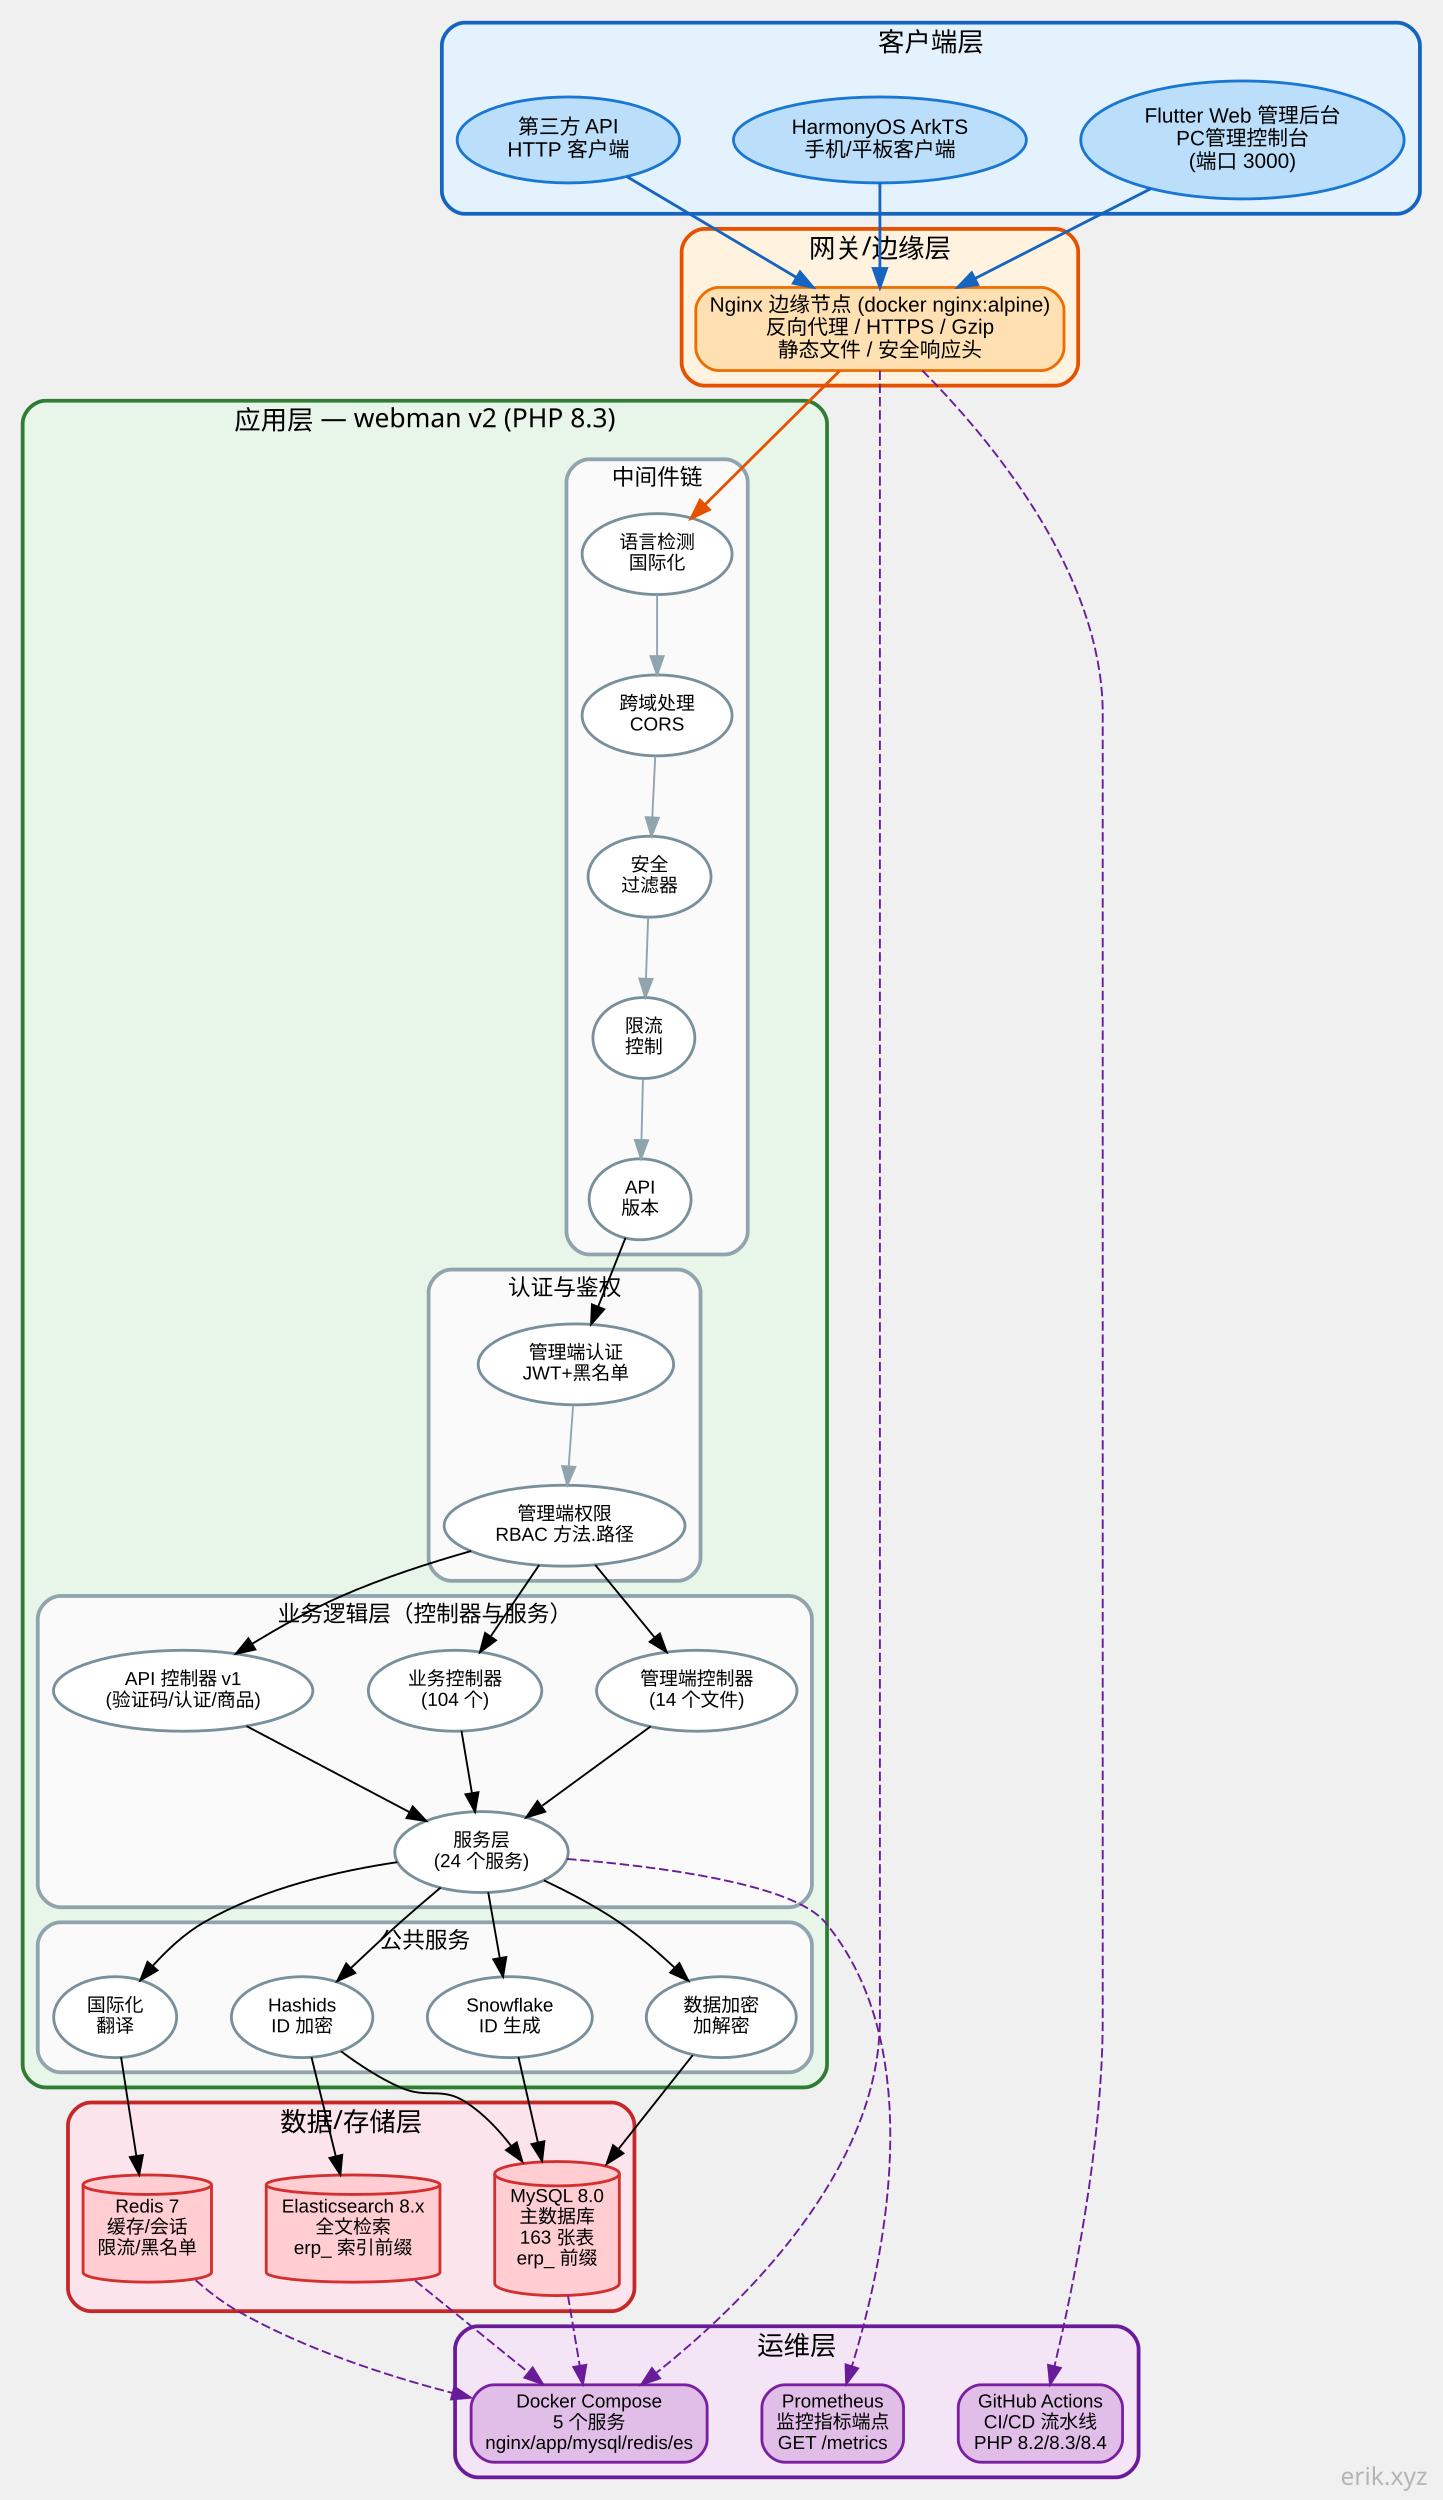
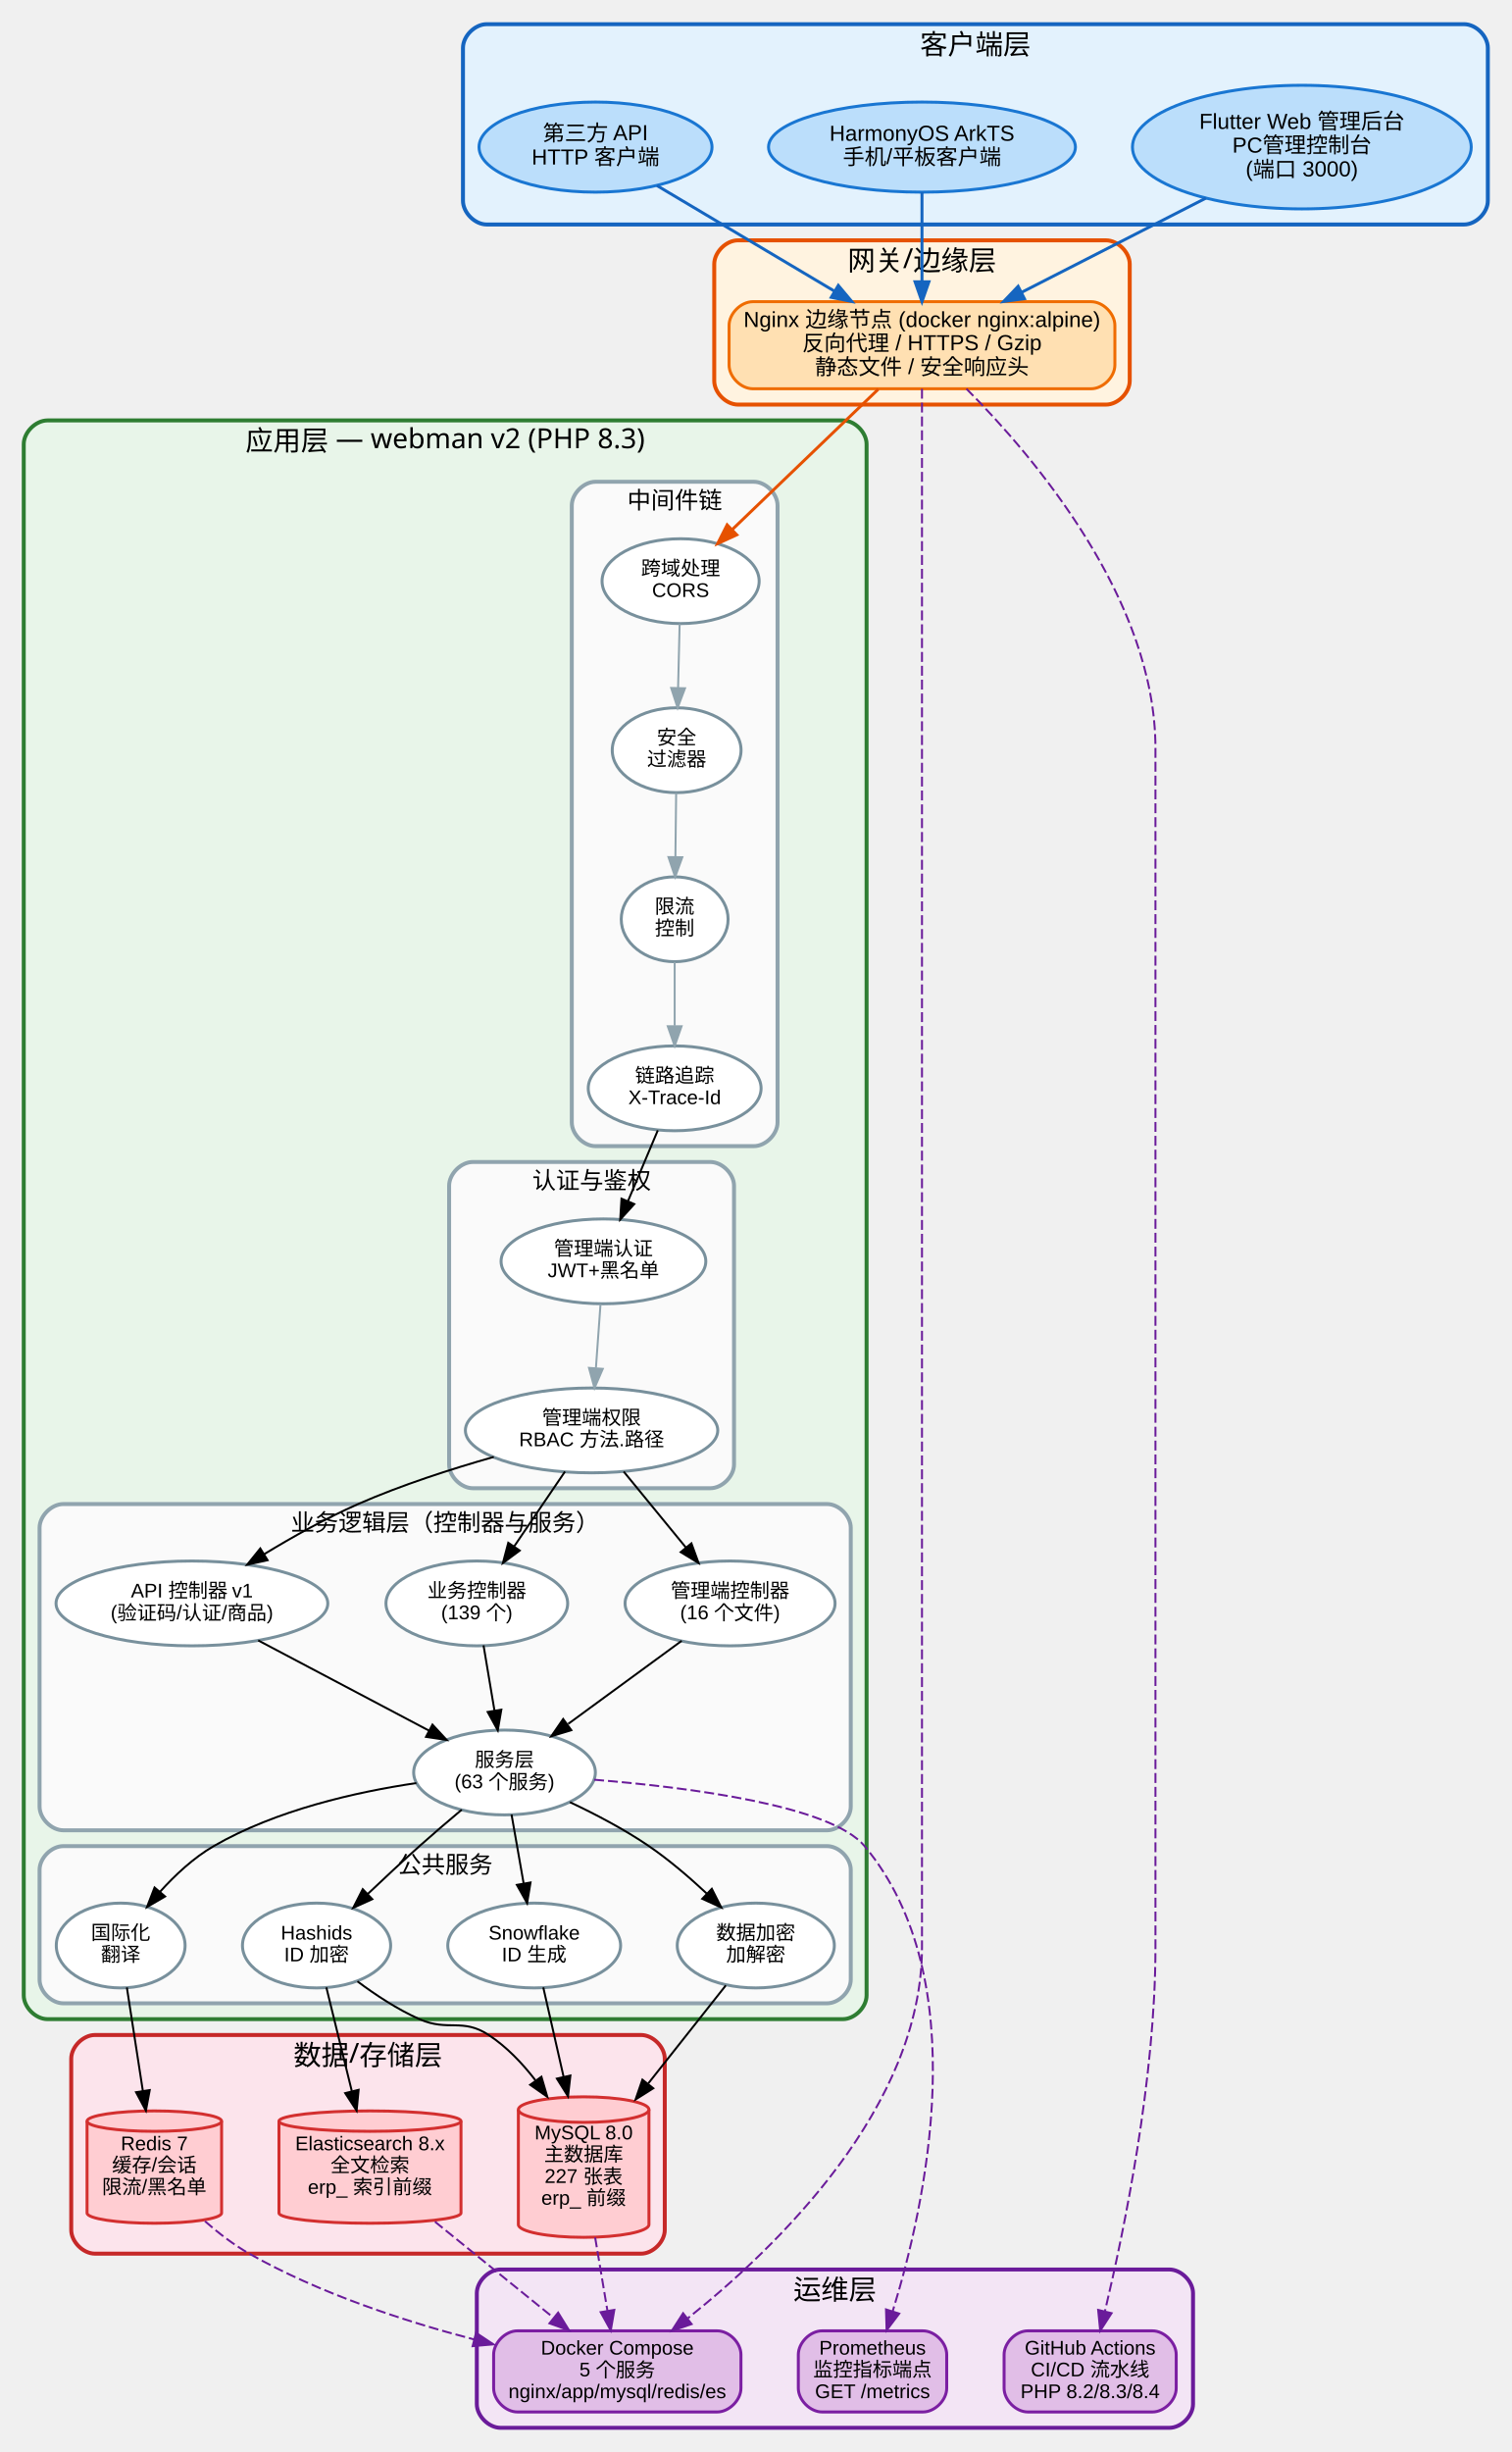
- <svg xmlns="http://www.w3.org/2000/svg" width="764pt" height="1324pt" viewBox="0.00 0.00 764.00 1323.99">
-   <g id="graph0" class="graph" transform="scale(1 1) rotate(0) translate(4 1319.99)">
+ <svg xmlns="http://www.w3.org/2000/svg" width="764pt" height="1239pt" viewBox="0.00 0.00 764.00 1238.56">
+   <g id="graph0" class="graph" transform="scale(1 1) rotate(0) translate(4 1234.56)">
    <g id="clust1" class="cluster">
-       <path fill="#e3f2fd" stroke="#1565c0" stroke-width="2" d="M242,-1206.76C242,-1206.76 736,-1206.76 736,-1206.76 742,-1206.76 748,-1212.76 748,-1218.76 748,-1218.76 748,-1295.99 748,-1295.99 748,-1301.99 742,-1307.99 736,-1307.99 736,-1307.99 242,-1307.99 242,-1307.99 236,-1307.99 230,-1301.99 230,-1295.99 230,-1295.99 230,-1218.76 230,-1218.76 230,-1212.76 236,-1206.76 242,-1206.76" />
-       <text text-anchor="middle" x="489" y="-1292.79" font-family="Arial Bold" font-size="14.00">客户端层</text>
+       <path fill="#e3f2fd" stroke="#1565c0" stroke-width="2" d="M242,-1121.34C242,-1121.34 736,-1121.34 736,-1121.34 742,-1121.34 748,-1127.34 748,-1133.34 748,-1133.34 748,-1210.56 748,-1210.56 748,-1216.56 742,-1222.56 736,-1222.56 736,-1222.56 242,-1222.56 242,-1222.56 236,-1222.56 230,-1216.56 230,-1210.56 230,-1210.56 230,-1133.34 230,-1133.34 230,-1127.34 236,-1121.34 242,-1121.34" />
+       <text text-anchor="middle" x="489" y="-1207.36" font-family="Arial Bold" font-size="14.00">客户端层</text>
    </g>
    <g id="clust2" class="cluster">
-       <path fill="#fff3e0" stroke="#e65100" stroke-width="2" d="M369,-1115.76C369,-1115.76 555,-1115.76 555,-1115.76 561,-1115.76 567,-1121.76 567,-1127.76 567,-1127.76 567,-1186.76 567,-1186.76 567,-1192.76 561,-1198.76 555,-1198.76 555,-1198.76 369,-1198.76 369,-1198.76 363,-1198.76 357,-1192.76 357,-1186.76 357,-1186.76 357,-1127.76 357,-1127.76 357,-1121.76 363,-1115.76 369,-1115.76" />
-       <text text-anchor="middle" x="462" y="-1183.56" font-family="Arial Bold" font-size="14.00">网关/边缘层</text>
+       <path fill="#fff3e0" stroke="#e65100" stroke-width="2" d="M369,-1030.34C369,-1030.34 555,-1030.34 555,-1030.34 561,-1030.34 567,-1036.34 567,-1042.34 567,-1042.34 567,-1101.34 567,-1101.34 567,-1107.34 561,-1113.34 555,-1113.34 555,-1113.34 369,-1113.34 369,-1113.34 363,-1113.34 357,-1107.34 357,-1101.34 357,-1101.34 357,-1042.34 357,-1042.34 357,-1036.34 363,-1030.34 369,-1030.34" />
+       <text text-anchor="middle" x="462" y="-1098.14" font-family="Arial Bold" font-size="14.00">网关/边缘层</text>
    </g>
    <g id="clust3" class="cluster">
-       <path fill="#e8f5e9" stroke="#2e7d32" stroke-width="2" d="M20,-214.5C20,-214.5 422,-214.5 422,-214.5 428,-214.5 434,-220.5 434,-226.5 434,-226.5 434,-1095.76 434,-1095.76 434,-1101.76 428,-1107.76 422,-1107.76 422,-1107.76 20,-1107.76 20,-1107.76 14,-1107.76 8,-1101.76 8,-1095.76 8,-1095.76 8,-226.5 8,-226.5 8,-220.5 14,-214.5 20,-214.5" />
-       <text text-anchor="middle" x="221" y="-1092.56" font-family="Arial Bold" font-size="14.00">应用层 — webman v2 (PHP 8.3)</text>
+       <path fill="#e8f5e9" stroke="#2e7d32" stroke-width="2" d="M20,-214.5C20,-214.5 422,-214.5 422,-214.5 428,-214.5 434,-220.5 434,-226.5 434,-226.5 434,-1010.34 434,-1010.34 434,-1016.34 428,-1022.34 422,-1022.34 422,-1022.34 20,-1022.34 20,-1022.34 14,-1022.34 8,-1016.34 8,-1010.34 8,-1010.34 8,-226.5 8,-226.5 8,-220.5 14,-214.5 20,-214.5" />
+       <text text-anchor="middle" x="221" y="-1007.14" font-family="Arial Bold" font-size="14.00">应用层 — webman v2 (PHP 8.3)</text>
    </g>
    <g id="clust4" class="cluster">
-       <path fill="#fafafa" stroke="#90a4ae" stroke-width="2" d="M308,-655.63C308,-655.63 380,-655.63 380,-655.63 386,-655.63 392,-661.63 392,-667.63 392,-667.63 392,-1064.76 392,-1064.76 392,-1070.76 386,-1076.76 380,-1076.76 380,-1076.76 308,-1076.76 308,-1076.76 302,-1076.76 296,-1070.76 296,-1064.76 296,-1064.76 296,-667.63 296,-667.63 296,-661.63 302,-655.63 308,-655.63" />
-       <text text-anchor="middle" x="344" y="-1063.16" font-family="Arial Bold" font-size="12.00">中间件链</text>
+       <path fill="#fafafa" stroke="#90a4ae" stroke-width="2" d="M297,-655.63C297,-655.63 377,-655.63 377,-655.63 383,-655.63 389,-661.63 389,-667.63 389,-667.63 389,-979.34 389,-979.34 389,-985.34 383,-991.34 377,-991.34 377,-991.34 297,-991.34 297,-991.34 291,-991.34 285,-985.34 285,-979.34 285,-979.34 285,-667.63 285,-667.63 285,-661.63 291,-655.63 297,-655.63" />
+       <text text-anchor="middle" x="337" y="-977.74" font-family="Arial Bold" font-size="12.00">中间件链</text>
    </g>
    <g id="clust5" class="cluster">
      <path fill="#fafafa" stroke="#90a4ae" stroke-width="2" d="M235,-482.78C235,-482.78 355,-482.78 355,-482.78 361,-482.78 367,-488.78 367,-494.78 367,-494.78 367,-635.63 367,-635.63 367,-641.63 361,-647.63 355,-647.63 355,-647.63 235,-647.63 235,-647.63 229,-647.63 223,-641.63 223,-635.63 223,-635.63 223,-494.78 223,-494.78 223,-488.78 229,-482.78 235,-482.78" />
      <text text-anchor="middle" x="295" y="-634.03" font-family="Arial Bold" font-size="12.00">认证与鉴权</text>
    </g>
    <g id="clust6" class="cluster">
      <path fill="#fafafa" stroke="#90a4ae" stroke-width="2" d="M28,-309.93C28,-309.93 414,-309.93 414,-309.93 420,-309.93 426,-315.93 426,-321.93 426,-321.93 426,-462.78 426,-462.78 426,-468.78 420,-474.78 414,-474.78 414,-474.78 28,-474.78 28,-474.78 22,-474.78 16,-468.78 16,-462.78 16,-462.78 16,-321.93 16,-321.93 16,-315.93 22,-309.93 28,-309.93" />
      <text text-anchor="middle" x="221" y="-461.18" font-family="Arial Bold" font-size="12.00">业务逻辑层（控制器与服务）</text>
    </g>
    <g id="clust7" class="cluster">
      <path fill="#fafafa" stroke="#90a4ae" stroke-width="2" d="M28,-222.5C28,-222.5 414,-222.5 414,-222.5 420,-222.5 426,-228.5 426,-234.5 426,-234.5 426,-289.93 426,-289.93 426,-295.93 420,-301.93 414,-301.93 414,-301.93 28,-301.93 28,-301.93 22,-301.93 16,-295.93 16,-289.93 16,-289.93 16,-234.5 16,-234.5 16,-228.5 22,-222.5 28,-222.5" />
      <text text-anchor="middle" x="221" y="-288.33" font-family="Arial Bold" font-size="12.00">公共服务</text>
    </g>
    <g id="clust8" class="cluster">
      <path fill="#fce4ec" stroke="#c62828" stroke-width="2" d="M44,-96C44,-96 320,-96 320,-96 326,-96 332,-102 332,-108 332,-108 332,-194.5 332,-194.5 332,-200.5 326,-206.5 320,-206.5 320,-206.5 44,-206.5 44,-206.5 38,-206.5 32,-200.5 32,-194.5 32,-194.5 32,-108 32,-108 32,-102 38,-96 44,-96" />
      <text text-anchor="middle" x="182" y="-191.3" font-family="Arial Bold" font-size="14.00">数据/存储层</text>
    </g>
    <g id="clust9" class="cluster">
      <path fill="#f3e5f5" stroke="#6a1b9a" stroke-width="2" d="M249,-8C249,-8 587,-8 587,-8 593,-8 599,-14 599,-20 599,-20 599,-76 599,-76 599,-82 593,-88 587,-88 587,-88 249,-88 249,-88 243,-88 237,-82 237,-76 237,-76 237,-20 237,-20 237,-14 243,-8 249,-8" />
      <text text-anchor="middle" x="418" y="-72.8" font-family="Arial Bold" font-size="14.00">运维层</text>
    </g>
    <g id="node1" class="node">
-       <ellipse fill="#bbdefb" stroke="#1976d2" stroke-width="1.5" cx="654" cy="-1245.88" rx="85.62" ry="31.23" />
-       <text text-anchor="middle" x="654" y="-1255.08" font-family="Arial" font-size="11.00">Flutter Web 管理后台</text>
-       <text text-anchor="middle" x="654" y="-1243.08" font-family="Arial" font-size="11.00">PC管理控制台</text>
-       <text text-anchor="middle" x="654" y="-1231.08" font-family="Arial" font-size="11.00">(端口 3000)</text>
+       <ellipse fill="#bbdefb" stroke="#1976d2" stroke-width="1.5" cx="654" cy="-1160.45" rx="85.62" ry="31.23" />
+       <text text-anchor="middle" x="654" y="-1169.65" font-family="Arial" font-size="11.00">Flutter Web 管理后台</text>
+       <text text-anchor="middle" x="654" y="-1157.65" font-family="Arial" font-size="11.00">PC管理控制台</text>
+       <text text-anchor="middle" x="654" y="-1145.65" font-family="Arial" font-size="11.00">(端口 3000)</text>
    </g>
    <g id="node4" class="node">
-       <path fill="#ffe0b2" stroke="#ef6c00" stroke-width="1.5" d="M547.5,-1167.76C547.5,-1167.76 376.5,-1167.76 376.5,-1167.76 370.5,-1167.76 364.5,-1161.76 364.5,-1155.76 364.5,-1155.76 364.5,-1135.76 364.5,-1135.76 364.5,-1129.76 370.5,-1123.76 376.5,-1123.76 376.5,-1123.76 547.5,-1123.76 547.5,-1123.76 553.5,-1123.76 559.5,-1129.76 559.5,-1135.76 559.5,-1135.76 559.5,-1155.76 559.5,-1155.76 559.5,-1161.76 553.5,-1167.76 547.5,-1167.76" />
-       <text text-anchor="middle" x="462" y="-1154.96" font-family="Arial" font-size="11.00">Nginx 边缘节点 (docker nginx:alpine)</text>
-       <text text-anchor="middle" x="462" y="-1142.96" font-family="Arial" font-size="11.00">反向代理 / HTTPS / Gzip</text>
-       <text text-anchor="middle" x="462" y="-1130.96" font-family="Arial" font-size="11.00">静态文件 / 安全响应头</text>
+       <path fill="#ffe0b2" stroke="#ef6c00" stroke-width="1.5" d="M547.5,-1082.34C547.5,-1082.34 376.5,-1082.34 376.5,-1082.34 370.5,-1082.34 364.5,-1076.34 364.5,-1070.34 364.5,-1070.34 364.5,-1050.34 364.5,-1050.34 364.5,-1044.34 370.5,-1038.34 376.5,-1038.34 376.5,-1038.34 547.5,-1038.34 547.5,-1038.34 553.5,-1038.34 559.5,-1044.34 559.5,-1050.34 559.5,-1050.34 559.5,-1070.34 559.5,-1070.34 559.5,-1076.34 553.5,-1082.34 547.5,-1082.34" />
+       <text text-anchor="middle" x="462" y="-1069.54" font-family="Arial" font-size="11.00">Nginx 边缘节点 (docker nginx:alpine)</text>
+       <text text-anchor="middle" x="462" y="-1057.54" font-family="Arial" font-size="11.00">反向代理 / HTTPS / Gzip</text>
+       <text text-anchor="middle" x="462" y="-1045.54" font-family="Arial" font-size="11.00">静态文件 / 安全响应头</text>
+     </g>
+     <g id="edge16" class="edge">
+       <path fill="none" stroke="#1565c0" stroke-width="1.5" d="M605.55,-1134.69C577.08,-1120.14 541.15,-1101.78 512.36,-1087.07" />
+       <polygon fill="#1565c0" stroke="#1565c0" stroke-width="1.5" points="513.77,-1083.86 503.28,-1082.43 510.59,-1090.1 513.77,-1083.86" />
+     </g>
+     <g id="node2" class="node">
+       <ellipse fill="#bbdefb" stroke="#1976d2" stroke-width="1.5" cx="462" cy="-1160.45" rx="77.56" ry="22.76" />
+       <text text-anchor="middle" x="462" y="-1163.65" font-family="Arial" font-size="11.00">HarmonyOS ArkTS</text>
+       <text text-anchor="middle" x="462" y="-1151.65" font-family="Arial" font-size="11.00">手机/平板客户端</text>
    </g>
    <g id="edge17" class="edge">
-       <path fill="none" stroke="#1565c0" stroke-width="1.5" d="M605.55,-1220.12C577.08,-1205.57 541.15,-1187.21 512.36,-1172.5" />
-       <polygon fill="#1565c0" stroke="#1565c0" stroke-width="1.5" points="513.77,-1169.29 503.28,-1167.86 510.59,-1175.52 513.77,-1169.29" />
-     </g>
-     <g id="node2" class="node">
-       <ellipse fill="#bbdefb" stroke="#1976d2" stroke-width="1.5" cx="462" cy="-1245.88" rx="77.56" ry="22.76" />
-       <text text-anchor="middle" x="462" y="-1249.08" font-family="Arial" font-size="11.00">HarmonyOS ArkTS</text>
-       <text text-anchor="middle" x="462" y="-1237.08" font-family="Arial" font-size="11.00">手机/平板客户端</text>
+       <path fill="none" stroke="#1565c0" stroke-width="1.5" d="M462,-1137.68C462,-1124.41 462,-1107.24 462,-1092.55" />
+       <polygon fill="#1565c0" stroke="#1565c0" stroke-width="1.5" points="465.5,-1092.38 462,-1082.38 458.5,-1092.38 465.5,-1092.38" />
+     </g>
+     <g id="node3" class="node">
+       <ellipse fill="#bbdefb" stroke="#1976d2" stroke-width="1.5" cx="297" cy="-1160.45" rx="58.88" ry="22.76" />
+       <text text-anchor="middle" x="297" y="-1163.65" font-family="Arial" font-size="11.00">第三方 API</text>
+       <text text-anchor="middle" x="297" y="-1151.65" font-family="Arial" font-size="11.00">HTTP 客户端</text>
    </g>
    <g id="edge18" class="edge">
-       <path fill="none" stroke="#1565c0" stroke-width="1.5" d="M462,-1223.1C462,-1209.84 462,-1192.67 462,-1177.98" />
-       <polygon fill="#1565c0" stroke="#1565c0" stroke-width="1.5" points="465.5,-1177.8 462,-1167.8 458.5,-1177.8 465.5,-1177.8" />
-     </g>
-     <g id="node3" class="node">
-       <ellipse fill="#bbdefb" stroke="#1976d2" stroke-width="1.5" cx="297" cy="-1245.88" rx="58.88" ry="22.76" />
-       <text text-anchor="middle" x="297" y="-1249.08" font-family="Arial" font-size="11.00">第三方 API</text>
-       <text text-anchor="middle" x="297" y="-1237.08" font-family="Arial" font-size="11.00">HTTP 客户端</text>
+       <path fill="none" stroke="#1565c0" stroke-width="1.5" d="M328.04,-1141C353.31,-1125.97 389.3,-1104.56 417.62,-1087.73" />
+       <polygon fill="#1565c0" stroke="#1565c0" stroke-width="1.5" points="419.71,-1090.55 426.52,-1082.43 416.14,-1084.54 419.71,-1090.55" />
+     </g>
+     <g id="node5" class="node">
+       <ellipse fill="#ffffff" stroke="#78909c" stroke-width="1.5" cx="340" cy="-941.12" rx="39.7" ry="21.43" />
+       <text text-anchor="middle" x="340" y="-944.12" font-family="Arial" font-size="10.00">跨域处理</text>
+       <text text-anchor="middle" x="340" y="-933.12" font-family="Arial" font-size="10.00">CORS</text>
    </g>
    <g id="edge19" class="edge">
-       <path fill="none" stroke="#1565c0" stroke-width="1.5" d="M328.04,-1226.42C353.31,-1211.4 389.3,-1189.99 417.62,-1173.15" />
-       <polygon fill="#1565c0" stroke="#1565c0" stroke-width="1.5" points="419.71,-1175.98 426.52,-1167.86 416.14,-1169.96 419.71,-1175.98" />
-     </g>
-     <g id="node5" class="node">
-       <ellipse fill="#ffffff" stroke="#78909c" stroke-width="1.5" cx="344" cy="-1026.55" rx="39.7" ry="21.43" />
-       <text text-anchor="middle" x="344" y="-1029.55" font-family="Arial" font-size="10.00">语言检测</text>
-       <text text-anchor="middle" x="344" y="-1018.55" font-family="Arial" font-size="10.00">国际化</text>
-     </g>
-     <g id="edge20" class="edge">
-       <path fill="none" stroke="#e65100" stroke-width="1.5" d="M440.63,-1123.54C420.55,-1103.59 390.49,-1073.73 369.24,-1052.62" />
-       <polygon fill="#e65100" stroke="#e65100" stroke-width="1.5" points="371.68,-1050.11 362.12,-1045.55 366.75,-1055.08 371.68,-1050.11" />
-     </g>
-     <g id="node23" class="node">
+       <path fill="none" stroke="#e65100" stroke-width="1.5" d="M439.91,-1038.11C419.15,-1018.16 388.06,-988.3 366.09,-967.19" />
+       <polygon fill="#e65100" stroke="#e65100" stroke-width="1.5" points="368.37,-964.53 358.73,-960.12 363.52,-969.57 368.37,-964.53" />
+     </g>
+     <g id="node22" class="node">
      <path fill="#e1bee7" stroke="#7b1fa2" stroke-width="1.5" d="M578.5,-57C578.5,-57 515.5,-57 515.5,-57 509.5,-57 503.5,-51 503.5,-45 503.5,-45 503.5,-28 503.5,-28 503.5,-22 509.5,-16 515.5,-16 515.5,-16 578.5,-16 578.5,-16 584.5,-16 590.5,-22 590.5,-28 590.5,-28 590.5,-45 590.5,-45 590.5,-51 584.5,-57 578.5,-57" />
      <text text-anchor="middle" x="547" y="-45" font-family="Arial" font-size="10.00">GitHub Actions</text>
      <text text-anchor="middle" x="547" y="-34" font-family="Arial" font-size="10.00">CI/CD 流水线</text>
      <text text-anchor="middle" x="547" y="-23" font-family="Arial" font-size="10.00">PHP 8.2/8.3/8.4</text>
    </g>
-     <g id="edge26" class="edge">
-       <path fill="none" stroke="#6a1b9a" stroke-dasharray="5,2" d="M484.47,-1123.75C518.71,-1089.33 580,-1017.24 580,-942.12 580,-942.12 580,-942.12 580,-250.71 580,-184.38 564.21,-107.8 554.47,-66.88" />
+     <g id="edge25" class="edge">
+       <path fill="none" stroke="#6a1b9a" stroke-dasharray="5,2" d="M484.47,-1038.32C518.71,-1003.91 580,-931.81 580,-856.7 580,-856.7 580,-856.7 580,-250.71 580,-184.38 564.21,-107.8 554.47,-66.88" />
      <polygon fill="#6a1b9a" stroke="#6a1b9a" points="557.84,-65.93 552.08,-57.04 551.04,-67.58 557.84,-65.93" />
    </g>
-     <g id="node24" class="node">
+     <g id="node23" class="node">
      <path fill="#e1bee7" stroke="#7b1fa2" stroke-width="1.5" d="M358.5,-57C358.5,-57 257.5,-57 257.5,-57 251.5,-57 245.5,-51 245.5,-45 245.5,-45 245.5,-28 245.5,-28 245.5,-22 251.5,-16 257.5,-16 257.5,-16 358.5,-16 358.5,-16 364.5,-16 370.5,-22 370.5,-28 370.5,-28 370.5,-45 370.5,-45 370.5,-51 364.5,-57 358.5,-57" />
      <text text-anchor="middle" x="308" y="-45" font-family="Arial" font-size="10.00">Docker Compose</text>
      <text text-anchor="middle" x="308" y="-34" font-family="Arial" font-size="10.00">5 个服务</text>
      <text text-anchor="middle" x="308" y="-23" font-family="Arial" font-size="10.00">nginx/app/mysql/redis/es</text>
    </g>
-     <g id="edge27" class="edge">
-       <path fill="none" stroke="#6a1b9a" stroke-dasharray="5,2" d="M462,-1123.76C462,-1086.96 462,-1008.44 462,-942.12 462,-942.12 462,-942.12 462,-250.71 462,-170.33 389.18,-99.67 343.68,-63.38" />
+     <g id="edge26" class="edge">
+       <path fill="none" stroke="#6a1b9a" stroke-dasharray="5,2" d="M462,-1038.33C462,-1001.54 462,-923.01 462,-856.7 462,-856.7 462,-856.7 462,-250.71 462,-170.33 389.18,-99.67 343.68,-63.38" />
      <polygon fill="#6a1b9a" stroke="#6a1b9a" points="345.57,-60.41 335.53,-57.01 341.26,-65.92 345.57,-60.41" />
    </g>
    <g id="node6" class="node">
-       <ellipse fill="#ffffff" stroke="#78909c" stroke-width="1.5" cx="344" cy="-941.12" rx="39.7" ry="21.43" />
-       <text text-anchor="middle" x="344" y="-944.12" font-family="Arial" font-size="10.00">跨域处理</text>
-       <text text-anchor="middle" x="344" y="-933.12" font-family="Arial" font-size="10.00">CORS</text>
+       <ellipse fill="#ffffff" stroke="#78909c" stroke-width="1.5" cx="338" cy="-855.7" rx="32.55" ry="21.43" />
+       <text text-anchor="middle" x="338" y="-858.7" font-family="Arial" font-size="10.00">安全</text>
+       <text text-anchor="middle" x="338" y="-847.7" font-family="Arial" font-size="10.00">过滤器</text>
    </g>
    <g id="edge1" class="edge">
-       <path fill="none" stroke="#90a4ae" d="M344,-1004.93C344,-995.23 344,-983.47 344,-972.76" />
-       <polygon fill="#90a4ae" stroke="#90a4ae" points="347.5,-972.51 344,-962.51 340.5,-972.51 347.5,-972.51" />
+       <path fill="none" stroke="#90a4ae" d="M339.51,-919.5C339.27,-909.8 338.99,-898.04 338.73,-887.33" />
+       <polygon fill="#90a4ae" stroke="#90a4ae" points="342.23,-887 338.49,-877.08 335.23,-887.16 342.23,-887" />
    </g>
    <g id="node7" class="node">
-       <ellipse fill="#ffffff" stroke="#78909c" stroke-width="1.5" cx="340" cy="-855.7" rx="32.55" ry="21.43" />
-       <text text-anchor="middle" x="340" y="-858.7" font-family="Arial" font-size="10.00">安全</text>
-       <text text-anchor="middle" x="340" y="-847.7" font-family="Arial" font-size="10.00">过滤器</text>
-     </g>
-     <g id="edge2" class="edge">
-       <path fill="none" stroke="#90a4ae" d="M343.01,-919.5C342.55,-909.8 341.98,-898.04 341.47,-887.33" />
-       <polygon fill="#90a4ae" stroke="#90a4ae" points="344.95,-886.9 340.98,-877.08 337.96,-887.24 344.95,-886.9" />
-     </g>
-     <g id="node8" class="node">
      <ellipse fill="#ffffff" stroke="#78909c" stroke-width="1.5" cx="337" cy="-770.27" rx="27" ry="21.43" />
      <text text-anchor="middle" x="337" y="-773.27" font-family="Arial" font-size="10.00">限流</text>
      <text text-anchor="middle" x="337" y="-762.27" font-family="Arial" font-size="10.00">控制</text>
    </g>
+     <g id="edge2" class="edge">
+       <path fill="none" stroke="#90a4ae" d="M337.75,-834.08C337.64,-824.38 337.5,-812.61 337.37,-801.9" />
+       <polygon fill="#90a4ae" stroke="#90a4ae" points="340.86,-801.61 337.24,-791.66 333.86,-801.7 340.86,-801.61" />
+     </g>
+     <g id="node8" class="node">
+       <ellipse fill="#ffffff" stroke="#78909c" stroke-width="1.5" cx="337" cy="-684.85" rx="43.68" ry="21.43" />
+       <text text-anchor="middle" x="337" y="-687.85" font-family="Arial" font-size="10.00">链路追踪</text>
+       <text text-anchor="middle" x="337" y="-676.85" font-family="Arial" font-size="10.00">X-Trace-Id</text>
+     </g>
    <g id="edge3" class="edge">
-       <path fill="none" stroke="#90a4ae" d="M339.26,-834.08C338.91,-824.38 338.49,-812.61 338.1,-801.9" />
-       <polygon fill="#90a4ae" stroke="#90a4ae" points="341.59,-801.52 337.73,-791.66 334.59,-801.78 341.59,-801.52" />
+       <path fill="none" stroke="#90a4ae" d="M337,-748.65C337,-738.95 337,-727.19 337,-716.48" />
+       <polygon fill="#90a4ae" stroke="#90a4ae" points="340.5,-716.23 337,-706.23 333.5,-716.23 340.5,-716.23" />
    </g>
    <g id="node9" class="node">
-       <ellipse fill="#ffffff" stroke="#78909c" stroke-width="1.5" cx="335" cy="-684.85" rx="27" ry="21.43" />
-       <text text-anchor="middle" x="335" y="-687.85" font-family="Arial" font-size="10.00">API</text>
-       <text text-anchor="middle" x="335" y="-676.85" font-family="Arial" font-size="10.00">版本</text>
-     </g>
-     <g id="edge4" class="edge">
-       <path fill="none" stroke="#90a4ae" d="M336.51,-748.65C336.27,-738.95 335.99,-727.19 335.73,-716.48" />
-       <polygon fill="#90a4ae" stroke="#90a4ae" points="339.23,-716.14 335.49,-706.23 332.23,-716.31 339.23,-716.14" />
-     </g>
-     <g id="node10" class="node">
      <ellipse fill="#ffffff" stroke="#78909c" stroke-width="1.5" cx="301" cy="-597.42" rx="51.74" ry="21.43" />
      <text text-anchor="middle" x="301" y="-600.42" font-family="Arial" font-size="10.00">管理端认证</text>
      <text text-anchor="middle" x="301" y="-589.42" font-family="Arial" font-size="10.00">JWT+黑名单</text>
    </g>
-     <g id="edge6" class="edge">
-       <path fill="none" stroke="black" d="M327.28,-664.46C323.03,-653.77 317.65,-640.26 312.88,-628.26" />
-       <polygon fill="black" stroke="black" points="315.99,-626.61 309.04,-618.62 309.49,-629.2 315.99,-626.61" />
-     </g>
-     <g id="node11" class="node">
+     <g id="edge5" class="edge">
+       <path fill="none" stroke="black" d="M328.47,-663.6C323.99,-652.96 318.41,-639.72 313.45,-627.96" />
+       <polygon fill="black" stroke="black" points="316.58,-626.37 309.47,-618.52 310.13,-629.09 316.58,-626.37" />
+     </g>
+     <g id="node10" class="node">
      <ellipse fill="#ffffff" stroke="#78909c" stroke-width="1.5" cx="295" cy="-511.99" rx="63.78" ry="21.43" />
      <text text-anchor="middle" x="295" y="-514.99" font-family="Arial" font-size="10.00">管理端权限</text>
      <text text-anchor="middle" x="295" y="-503.99" font-family="Arial" font-size="10.00">RBAC 方法.路径</text>
    </g>
-     <g id="edge5" class="edge">
+     <g id="edge4" class="edge">
      <path fill="none" stroke="#90a4ae" d="M299.52,-575.8C298.82,-566.1 297.97,-554.34 297.2,-543.62" />
      <polygon fill="#90a4ae" stroke="#90a4ae" points="300.67,-543.1 296.47,-533.38 293.69,-543.6 300.67,-543.1" />
    </g>
-     <g id="node12" class="node">
+     <g id="node11" class="node">
      <ellipse fill="#ffffff" stroke="#78909c" stroke-width="1.5" cx="365" cy="-424.57" rx="53.07" ry="21.43" />
      <text text-anchor="middle" x="365" y="-427.57" font-family="Arial" font-size="10.00">管理端控制器</text>
-       <text text-anchor="middle" x="365" y="-416.57" font-family="Arial" font-size="10.00">(14 个文件)</text>
-     </g>
-     <g id="edge7" class="edge">
+       <text text-anchor="middle" x="365" y="-416.57" font-family="Arial" font-size="10.00">(16 个文件)</text>
+     </g>
+     <g id="edge6" class="edge">
      <path fill="none" stroke="black" d="M311.24,-491.18C320.58,-479.78 332.45,-465.28 342.67,-452.82" />
      <polygon fill="black" stroke="black" points="345.46,-454.93 349.09,-444.98 340.05,-450.49 345.46,-454.93" />
    </g>
-     <g id="node13" class="node">
+     <g id="node12" class="node">
      <ellipse fill="#ffffff" stroke="#78909c" stroke-width="1.5" cx="237" cy="-424.57" rx="45.92" ry="21.43" />
      <text text-anchor="middle" x="237" y="-427.57" font-family="Arial" font-size="10.00">业务控制器</text>
-       <text text-anchor="middle" x="237" y="-416.57" font-family="Arial" font-size="10.00">(104 个)</text>
-     </g>
-     <g id="edge8" class="edge">
+       <text text-anchor="middle" x="237" y="-416.57" font-family="Arial" font-size="10.00">(139 个)</text>
+     </g>
+     <g id="edge7" class="edge">
      <path fill="none" stroke="black" d="M281.55,-491.18C273.95,-479.99 264.34,-465.84 255.99,-453.54" />
      <polygon fill="black" stroke="black" points="258.69,-451.28 250.18,-444.98 252.9,-455.22 258.69,-451.28" />
    </g>
-     <g id="node15" class="node">
+     <g id="node14" class="node">
      <ellipse fill="#ffffff" stroke="#78909c" stroke-width="1.5" cx="93" cy="-424.57" rx="68.68" ry="21.43" />
      <text text-anchor="middle" x="93" y="-427.57" font-family="Arial" font-size="10.00">API 控制器 v1</text>
      <text text-anchor="middle" x="93" y="-416.57" font-family="Arial" font-size="10.00">(验证码/认证/商品)</text>
    </g>
-     <g id="edge9" class="edge">
+     <g id="edge8" class="edge">
      <path fill="none" stroke="black" d="M245.56,-498.59C224.08,-492.5 198.88,-484.39 177,-474.78 160.85,-467.69 143.91,-458.2 129.51,-449.45" />
      <polygon fill="black" stroke="black" points="131.25,-446.41 120.9,-444.12 127.56,-452.36 131.25,-446.41" />
    </g>
-     <g id="node14" class="node">
+     <g id="node13" class="node">
      <ellipse fill="#ffffff" stroke="#78909c" stroke-width="1.5" cx="251" cy="-339.14" rx="45.92" ry="21.43" />
      <text text-anchor="middle" x="251" y="-342.14" font-family="Arial" font-size="10.00">服务层</text>
-       <text text-anchor="middle" x="251" y="-331.14" font-family="Arial" font-size="10.00">(24 个服务)</text>
-     </g>
-     <g id="edge10" class="edge">
+       <text text-anchor="middle" x="251" y="-331.14" font-family="Arial" font-size="10.00">(63 个服务)</text>
+     </g>
+     <g id="edge9" class="edge">
      <path fill="none" stroke="black" d="M340.54,-405.67C323.79,-393.41 301.39,-377.02 283.19,-363.7" />
      <polygon fill="black" stroke="black" points="284.77,-360.52 274.63,-357.44 280.64,-366.17 284.77,-360.52" />
    </g>
-     <g id="edge11" class="edge">
+     <g id="edge10" class="edge">
      <path fill="none" stroke="black" d="M240.39,-403.37C242.04,-393.5 244.07,-381.42 245.91,-370.48" />
      <polygon fill="black" stroke="black" points="249.39,-370.88 247.59,-360.44 242.49,-369.72 249.39,-370.88" />
    </g>
-     <g id="node16" class="node">
+     <g id="node15" class="node">
      <ellipse fill="#ffffff" stroke="#78909c" stroke-width="1.5" cx="156" cy="-251.71" rx="37.45" ry="21.43" />
      <text text-anchor="middle" x="156" y="-254.71" font-family="Arial" font-size="10.00">Hashids</text>
      <text text-anchor="middle" x="156" y="-243.71" font-family="Arial" font-size="10.00">ID 加密</text>
    </g>
-     <g id="edge13" class="edge">
+     <g id="edge12" class="edge">
      <path fill="none" stroke="black" d="M229.36,-320.33C222.46,-314.54 214.84,-308.04 208,-301.93 199.34,-294.19 190.08,-285.55 181.8,-277.69" />
      <polygon fill="black" stroke="black" points="184.18,-275.12 174.53,-270.75 179.34,-280.18 184.18,-275.12" />
    </g>
-     <g id="node17" class="node">
+     <g id="node16" class="node">
      <ellipse fill="#ffffff" stroke="#78909c" stroke-width="1.5" cx="266" cy="-251.71" rx="43.68" ry="21.43" />
      <text text-anchor="middle" x="266" y="-254.71" font-family="Arial" font-size="10.00">Snowflake</text>
      <text text-anchor="middle" x="266" y="-243.71" font-family="Arial" font-size="10.00">ID 生成</text>
    </g>
-     <g id="edge14" class="edge">
+     <g id="edge13" class="edge">
      <path fill="none" stroke="black" d="M254.55,-317.89C256.37,-307.54 258.62,-294.73 260.64,-283.22" />
      <polygon fill="black" stroke="black" points="264.14,-283.56 262.42,-273.11 257.24,-282.35 264.14,-283.56" />
    </g>
-     <g id="node18" class="node">
+     <g id="node17" class="node">
      <ellipse fill="#ffffff" stroke="#78909c" stroke-width="1.5" cx="378" cy="-251.71" rx="39.7" ry="21.43" />
      <text text-anchor="middle" x="378" y="-254.71" font-family="Arial" font-size="10.00">数据加密</text>
      <text text-anchor="middle" x="378" y="-243.71" font-family="Arial" font-size="10.00">加解密</text>
    </g>
-     <g id="edge15" class="edge">
+     <g id="edge14" class="edge">
      <path fill="none" stroke="black" d="M284.07,-324.13C296.98,-318.05 311.62,-310.39 324,-301.93 334.2,-294.95 344.46,-286.15 353.26,-277.93" />
      <polygon fill="black" stroke="black" points="355.78,-280.37 360.57,-270.92 350.93,-275.31 355.78,-280.37" />
    </g>
-     <g id="node19" class="node">
+     <g id="node18" class="node">
      <ellipse fill="#ffffff" stroke="#78909c" stroke-width="1.5" cx="57" cy="-251.71" rx="32.55" ry="21.43" />
      <text text-anchor="middle" x="57" y="-254.71" font-family="Arial" font-size="10.00">国际化</text>
      <text text-anchor="middle" x="57" y="-243.71" font-family="Arial" font-size="10.00">翻译</text>
    </g>
-     <g id="edge16" class="edge">
+     <g id="edge15" class="edge">
      <path fill="none" stroke="black" d="M206.43,-333.79C175.94,-329.27 135.5,-320.17 104,-301.93 93.82,-296.03 84.46,-287.28 76.81,-278.79" />
      <polygon fill="black" stroke="black" points="79.44,-276.49 70.29,-271.15 74.12,-281.03 79.44,-276.49" />
    </g>
-     <g id="node25" class="node">
+     <g id="node24" class="node">
      <path fill="#e1bee7" stroke="#7b1fa2" stroke-width="1.5" d="M462.5,-57C462.5,-57 411.5,-57 411.5,-57 405.5,-57 399.5,-51 399.5,-45 399.5,-45 399.5,-28 399.5,-28 399.5,-22 405.5,-16 411.5,-16 411.5,-16 462.5,-16 462.5,-16 468.5,-16 474.5,-22 474.5,-28 474.5,-28 474.5,-45 474.5,-45 474.5,-51 468.5,-57 462.5,-57" />
      <text text-anchor="middle" x="437" y="-45" font-family="Arial" font-size="10.00">Prometheus</text>
      <text text-anchor="middle" x="437" y="-34" font-family="Arial" font-size="10.00">监控指标端点</text>
      <text text-anchor="middle" x="437" y="-23" font-family="Arial" font-size="10.00">GET /metrics</text>
    </g>
-     <g id="edge28" class="edge">
+     <g id="edge27" class="edge">
      <path fill="none" stroke="#6a1b9a" stroke-dasharray="5,2" d="M296.32,-335.48C344.44,-331.6 415.88,-322.47 433,-301.93 489.19,-234.5 463.69,-120.31 447.17,-66.81" />
      <polygon fill="#6a1b9a" stroke="#6a1b9a" points="450.49,-65.7 444.11,-57.25 443.82,-67.84 450.49,-65.7" />
    </g>
-     <g id="edge12" class="edge">
+     <g id="edge11" class="edge">
      <path fill="none" stroke="black" d="M126.51,-405.87C151.79,-392.52 186.5,-374.2 212.85,-360.28" />
      <polygon fill="black" stroke="black" points="214.58,-363.33 221.79,-355.56 211.31,-357.14 214.58,-363.33" />
    </g>
-     <g id="node20" class="node">
+     <g id="node19" class="node">
      <path fill="#ffcdd2" stroke="#d32f2f" stroke-width="1.5" d="M324,-168.8C324,-172.36 309.21,-175.25 291,-175.25 272.79,-175.25 258,-172.36 258,-168.8 258,-168.8 258,-110.7 258,-110.7 258,-107.14 272.79,-104.25 291,-104.25 309.21,-104.25 324,-107.14 324,-110.7 324,-110.7 324,-168.8 324,-168.8" />
      <path fill="none" stroke="#d32f2f" stroke-width="1.5" d="M324,-168.8C324,-165.24 309.21,-162.34 291,-162.34 272.79,-162.34 258,-165.24 258,-168.8" />
      <text text-anchor="middle" x="291" y="-153.75" font-family="Arial" font-size="10.00">MySQL 8.0</text>
      <text text-anchor="middle" x="291" y="-142.75" font-family="Arial" font-size="10.00">主数据库</text>
-       <text text-anchor="middle" x="291" y="-131.75" font-family="Arial" font-size="10.00">163 张表</text>
+       <text text-anchor="middle" x="291" y="-131.75" font-family="Arial" font-size="10.00">227 张表</text>
      <text text-anchor="middle" x="291" y="-120.75" font-family="Arial" font-size="10.00">erp_ 前缀</text>
    </g>
-     <g id="edge21" class="edge">
+     <g id="edge20" class="edge">
      <path fill="none" stroke="black" d="M176.65,-233.59C185.78,-226.77 196.93,-219.4 208,-214.5 222.59,-208.04 229.67,-215.28 243,-206.5 252.03,-200.55 259.96,-192.28 266.62,-183.61" />
      <polygon fill="black" stroke="black" points="269.65,-185.4 272.63,-175.24 263.96,-181.32 269.65,-185.4" />
    </g>
-     <g id="node22" class="node">
+     <g id="node21" class="node">
      <path fill="#ffcdd2" stroke="#d32f2f" stroke-width="1.5" d="M229,-162.97C229,-165.81 208.38,-168.13 183,-168.13 157.62,-168.13 137,-165.81 137,-162.97 137,-162.97 137,-116.53 137,-116.53 137,-113.69 157.62,-111.37 183,-111.37 208.38,-111.37 229,-113.69 229,-116.53 229,-116.53 229,-162.97 229,-162.97" />
      <path fill="none" stroke="#d32f2f" stroke-width="1.5" d="M229,-162.97C229,-160.12 208.38,-157.81 183,-157.81 157.62,-157.81 137,-160.12 137,-162.97" />
      <text text-anchor="middle" x="183" y="-148.25" font-family="Arial" font-size="10.00">Elasticsearch 8.x</text>
      <text text-anchor="middle" x="183" y="-137.25" font-family="Arial" font-size="10.00">全文检索</text>
      <text text-anchor="middle" x="183" y="-126.25" font-family="Arial" font-size="10.00">erp_ 索引前缀</text>
    </g>
-     <g id="edge24" class="edge">
+     <g id="edge23" class="edge">
      <path fill="none" stroke="black" d="M160.95,-230.54C164.54,-215.93 169.5,-195.74 173.8,-178.2" />
      <polygon fill="black" stroke="black" points="177.26,-178.79 176.25,-168.25 170.47,-177.12 177.26,-178.79" />
    </g>
-     <g id="edge22" class="edge">
+     <g id="edge21" class="edge">
      <path fill="none" stroke="black" d="M270.59,-230.54C273.45,-217.93 277.26,-201.16 280.82,-185.54" />
      <polygon fill="black" stroke="black" points="284.3,-186.01 283.1,-175.49 277.47,-184.46 284.3,-186.01" />
    </g>
-     <g id="edge23" class="edge">
+     <g id="edge22" class="edge">
      <path fill="none" stroke="black" d="M362.85,-231.56C352.05,-217.92 337.13,-199.06 323.69,-182.06" />
      <polygon fill="black" stroke="black" points="326.18,-179.57 317.23,-173.9 320.69,-183.92 326.18,-179.57" />
    </g>
-     <g id="node21" class="node">
+     <g id="node20" class="node">
      <path fill="#ffcdd2" stroke="#d32f2f" stroke-width="1.5" d="M108,-162.97C108,-165.81 92.76,-168.13 74,-168.13 55.24,-168.13 40,-165.81 40,-162.97 40,-162.97 40,-116.53 40,-116.53 40,-113.69 55.24,-111.37 74,-111.37 92.76,-111.37 108,-113.69 108,-116.53 108,-116.53 108,-162.97 108,-162.97" />
      <path fill="none" stroke="#d32f2f" stroke-width="1.5" d="M108,-162.97C108,-160.12 92.76,-157.81 74,-157.81 55.24,-157.81 40,-160.12 40,-162.97" />
      <text text-anchor="middle" x="74" y="-148.25" font-family="Arial" font-size="10.00">Redis 7</text>
      <text text-anchor="middle" x="74" y="-137.25" font-family="Arial" font-size="10.00">缓存/会话</text>
      <text text-anchor="middle" x="74" y="-126.25" font-family="Arial" font-size="10.00">限流/黑名单</text>
    </g>
-     <g id="edge25" class="edge">
+     <g id="edge24" class="edge">
      <path fill="none" stroke="black" d="M60.12,-230.54C62.38,-215.93 65.5,-195.74 68.21,-178.2" />
      <polygon fill="black" stroke="black" points="71.68,-178.66 69.75,-168.25 64.76,-177.59 71.68,-178.66" />
    </g>
-     <g id="edge29" class="edge">
+     <g id="edge28" class="edge">
      <path fill="none" stroke="#6a1b9a" stroke-dasharray="5,2" d="M296.8,-104.19C298.82,-92.17 301.06,-78.81 303.01,-67.21" />
      <polygon fill="#6a1b9a" stroke="#6a1b9a" points="306.5,-67.6 304.7,-57.16 299.59,-66.44 306.5,-67.6" />
    </g>
-     <g id="edge30" class="edge">
+     <g id="edge29" class="edge">
      <path fill="none" stroke="#6a1b9a" stroke-dasharray="5,2" d="M99.6,-112.39C106.45,-106.38 114.14,-100.46 122,-96 157.12,-76.07 199.89,-62.01 235.56,-52.68" />
      <polygon fill="#6a1b9a" stroke="#6a1b9a" points="236.6,-56.03 245.42,-50.17 234.87,-49.25 236.6,-56.03" />
    </g>
-     <g id="edge31" class="edge">
+     <g id="edge30" class="edge">
      <path fill="none" stroke="#6a1b9a" stroke-dasharray="5,2" d="M215.84,-112.15C234.28,-97.21 257.21,-78.64 275.58,-63.76" />
      <polygon fill="#6a1b9a" stroke="#6a1b9a" points="278.1,-66.22 283.67,-57.21 273.7,-60.78 278.1,-66.22" />
    </g>
  </g>
-   <text x="756" y="1316" font-size="13" fill="rgba(0,0,0,0.25)" font-family="sans-serif" text-anchor="end">erik.xyz</text>
</svg>
